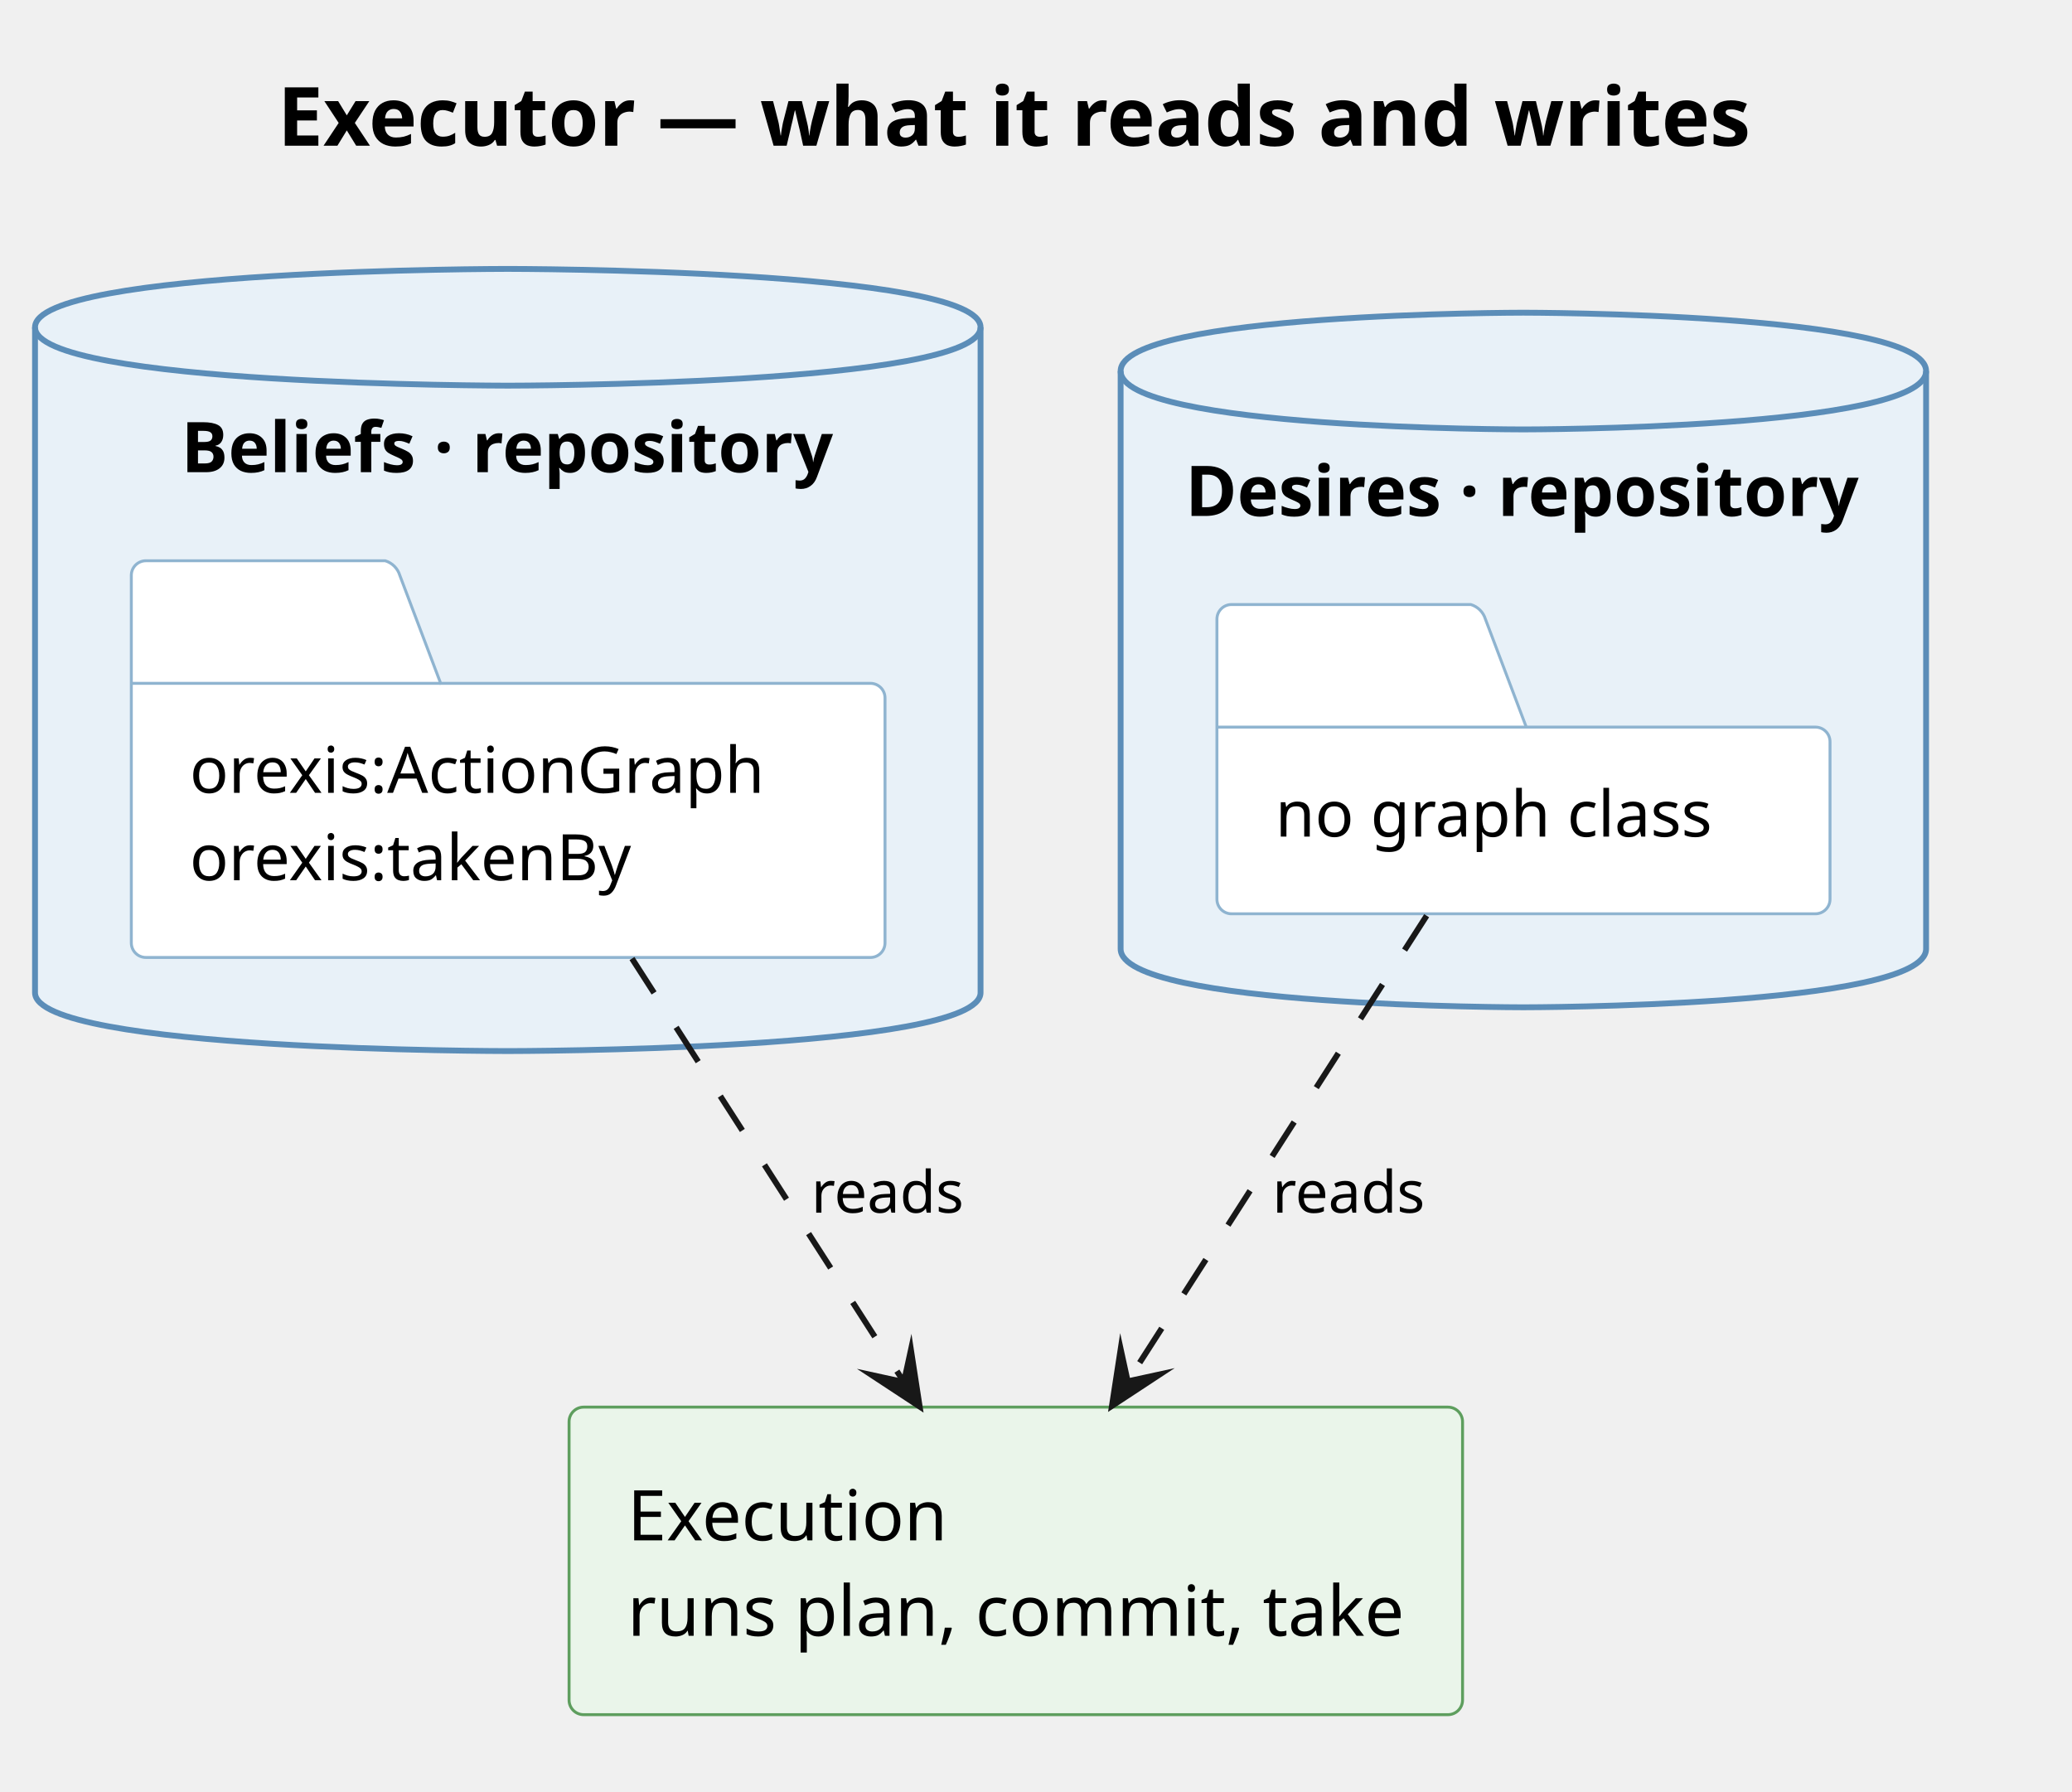
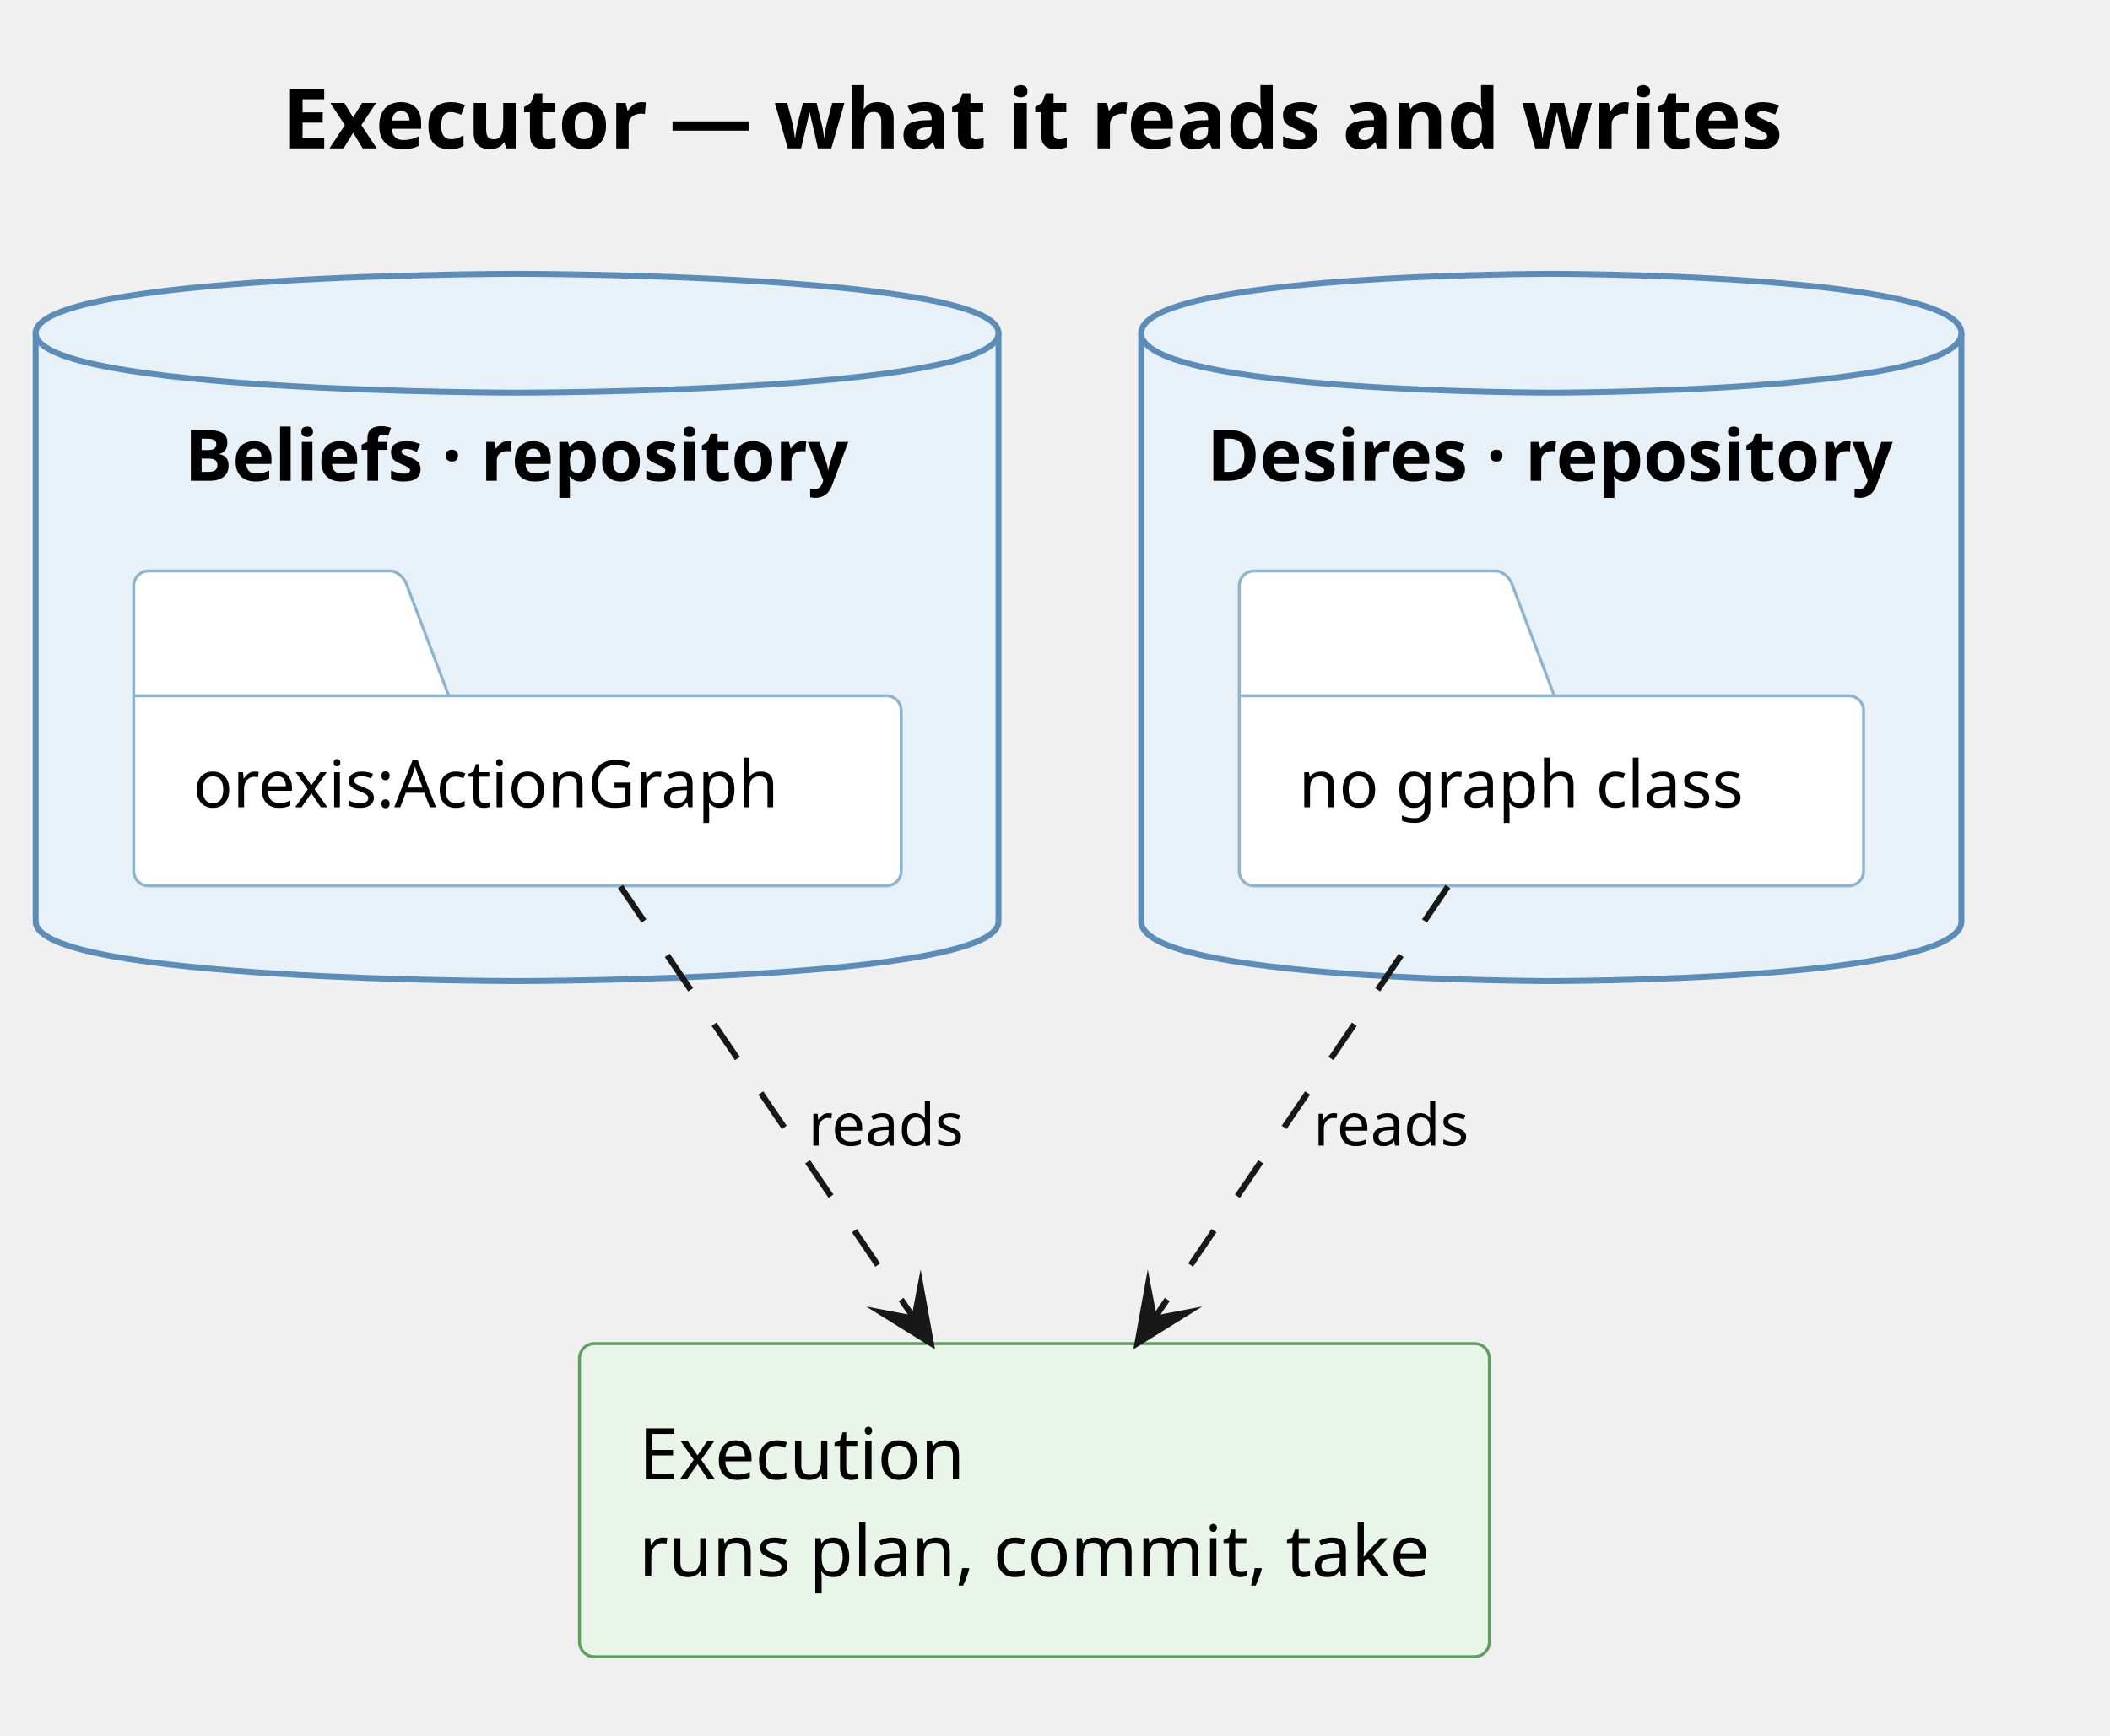
- <svg xmlns="http://www.w3.org/2000/svg" version="1.1" data-diagram-type="DESCRIPTION" style="width:355px;height:307px;background:#FFFFFF;" width="355px" height="307px" viewBox="0 0 355 307" zoomAndPan="magnify" preserveAspectRatio="none" contentStyleType="text/css">
+ <svg xmlns="http://www.w3.org/2000/svg" version="1.1" data-diagram-type="DESCRIPTION" style="width:355px;height:292px;background:#FFFFFF;" width="355px" height="292px" viewBox="0 0 355 292" zoomAndPan="magnify" preserveAspectRatio="none" contentStyleType="text/css">
  <defs />
  <g font-family="sans-serif" lengthAdjust="spacing">
    <g class="title" data-source-line="1">
      <text x="47.532" y="24.966" fill="#000" font-size="14" textLength="252.937" font-weight="700">Executor — what it reads and writes</text>
    </g>
    <g class="cluster" data-qualified-name="BEL" id="ent0001" data-source-line="23">
-       <path d="M6,56.068 C6,46.068 87,46.068 87,46.068 C87,46.068 168,46.068 168,56.068 L168,170.068 C168,180.068 87,180.068 87,180.068 C87,180.068 6,180.068 6,170.068 L6,56.068" style="stroke:#5B8DB8;stroke-width:1;" fill="#E8F1F8" />
+       <path d="M6,56.068 C6,46.068 87,46.068 87,46.068 C87,46.068 168,46.068 168,56.068 L168,155.068 C168,165.068 87,165.068 87,165.068 C87,165.068 6,165.068 6,155.068 L6,56.068" style="stroke:#5B8DB8;stroke-width:1;" fill="#E8F1F8" />
      <path d="M6,56.068 C6,66.068 87,66.068 87,66.068 C87,66.068 168,66.068 168,56.068" style="stroke:#5B8DB8;stroke-width:1;" fill="none" />
      <text x="31.032" y="80.896" fill="#000" font-size="12" textLength="111.937" font-weight="700">Beliefs · repository</text>
    </g>
    <g class="cluster" data-qualified-name="DES" id="ent0003" data-source-line="27">
-       <path d="M192,63.568 C192,53.568 261,53.568 261,53.568 C261,53.568 330,53.568 330,63.568 L330,162.568 C330,172.568 261,172.568 261,172.568 C261,172.568 192,172.568 192,162.568 L192,63.568" style="stroke:#5B8DB8;stroke-width:1;" fill="#E8F1F8" />
-       <path d="M192,63.568 C192,73.568 261,73.568 261,73.568 C261,73.568 330,73.568 330,63.568" style="stroke:#5B8DB8;stroke-width:1;" fill="none" />
-       <text x="203.07" y="88.396" fill="#000" font-size="12" textLength="115.861" font-weight="700">Desires · repository</text>
+       <path d="M192,56.068 C192,46.068 261,46.068 261,46.068 C261,46.068 330,46.068 330,56.068 L330,155.068 C330,165.068 261,165.068 261,165.068 C261,165.068 192,165.068 192,155.068 L192,56.068" style="stroke:#5B8DB8;stroke-width:1;" fill="#E8F1F8" />
+       <path d="M192,56.068 C192,66.068 261,66.068 261,66.068 C261,66.068 330,66.068 330,56.068" style="stroke:#5B8DB8;stroke-width:1;" fill="none" />
+       <text x="203.07" y="80.896" fill="#000" font-size="12" textLength="115.861" font-weight="700">Desires · repository</text>
    </g>
    <g class="entity" data-qualified-name="BEL.A" id="ent0002" data-source-line="24">
-       <path d="M25,96.068 L66,96.068 A3.75,3.75 0 0 1 68.5,98.568 L75.5,117.068 L149.131,117.068 A2.5,2.5 0 0 1 151.631,119.568 L151.631,161.532 A2.5,2.5 0 0 1 149.131,164.032 L25,164.032 A2.5,2.5 0 0 1 22.5,161.532 L22.5,98.568 A2.5,2.5 0 0 1 25,96.068" style="stroke:#8FB4D0;stroke-width:0.5;" fill="#FFF" />
+       <path d="M25,96.068 L66,96.068 A3.75,3.75 0 0 1 68.5,98.568 L75.5,117.068 L149.131,117.068 A2.5,2.5 0 0 1 151.631,119.568 L151.631,146.55 A2.5,2.5 0 0 1 149.131,149.05 L25,149.05 A2.5,2.5 0 0 1 22.5,146.55 L22.5,98.568 A2.5,2.5 0 0 1 25,96.068" style="stroke:#8FB4D0;stroke-width:0.5;" fill="#FFF" />
      <line x1="22.5" y1="117.068" x2="75.5" y2="117.068" style="stroke:#8FB4D0;stroke-width:0.5;" />
      <text x="32.5" y="135.827" fill="#000" font-size="11" textLength="99.131">orexis:ActionGraph</text>
-       <text x="32.5" y="150.809" fill="#000" font-size="11" textLength="76.053">orexis:takenBy</text>
    </g>
    <g class="entity" data-qualified-name="DES.X" id="ent0004" data-source-line="28">
-       <path d="M211,103.568 L252,103.568 A3.75,3.75 0 0 1 254.5,106.068 L261.5,124.568 L311.041,124.568 A2.5,2.5 0 0 1 313.541,127.068 L313.541,154.05 A2.5,2.5 0 0 1 311.041,156.55 L211,156.55 A2.5,2.5 0 0 1 208.5,154.05 L208.5,106.068 A2.5,2.5 0 0 1 211,103.568" style="stroke:#8FB4D0;stroke-width:0.5;" fill="#FFF" />
-       <line x1="208.5" y1="124.568" x2="261.5" y2="124.568" style="stroke:#8FB4D0;stroke-width:0.5;" />
-       <text x="218.5" y="143.327" fill="#000" font-size="11" textLength="75.041">no graph class</text>
+       <path d="M211,96.068 L252,96.068 A3.75,3.75 0 0 1 254.5,98.568 L261.5,117.068 L311.041,117.068 A2.5,2.5 0 0 1 313.541,119.568 L313.541,146.55 A2.5,2.5 0 0 1 311.041,149.05 L211,149.05 A2.5,2.5 0 0 1 208.5,146.55 L208.5,98.568 A2.5,2.5 0 0 1 211,96.068" style="stroke:#8FB4D0;stroke-width:0.5;" fill="#FFF" />
+       <line x1="208.5" y1="117.068" x2="261.5" y2="117.068" style="stroke:#8FB4D0;stroke-width:0.5;" />
+       <text x="218.5" y="135.827" fill="#000" font-size="11" textLength="75.041">no graph class</text>
    </g>
    <g class="entity" data-qualified-name="EX" id="ent0005" data-source-line="31">
-       <rect x="97.5" y="241.068" width="153.081" height="52.688" fill="#EAF5EA" style="stroke:#5E9E5E;stroke-width:0.5;" rx="2.5" ry="2.5" />
-       <text x="107.5" y="263.896" fill="#000" font-size="12" textLength="55.068">Execution</text>
-       <text x="107.5" y="280.24" fill="#000" font-size="12" textLength="133.081">runs plan, commit, take</text>
+       <rect x="97.5" y="226.068" width="153.081" height="52.688" fill="#EAF5EA" style="stroke:#5E9E5E;stroke-width:0.5;" rx="2.5" ry="2.5" />
+       <text x="107.5" y="248.896" fill="#000" font-size="12" textLength="55.068">Execution</text>
+       <text x="107.5" y="265.24" fill="#000" font-size="12" textLength="133.081">runs plan, commit, take</text>
    </g>
    <g class="link" data-entity-1="ent0002" data-entity-2="ent0005" id="lnk6" data-source-line="34" data-link-type="dependency">
-       <path d="M108.28,164.218 C123.47,187.878 140.908,215.031 154.868,236.771" style="stroke:#181818;stroke-width:1;stroke-dasharray:7,7;" fill="none" id="A-to-EX" />
-       <polygon points="157.57,240.978,156.073,231.244,154.868,236.771,149.341,235.566,157.57,240.978" fill="#181818" style="stroke:#181818;stroke-width:1;stroke-linejoin:miter;stroke-miterlimit:10;" />
-       <text x="139" y="207.758" fill="#000" font-size="10" textLength="26.32">reads</text>
+       <path d="M104.4,149.168 C119.57,171.488 138.66,199.572 153.82,221.882" style="stroke:#181818;stroke-width:1;stroke-dasharray:7,7;" fill="none" id="A-to-EX" />
+       <polygon points="156.63,226.018,154.88,216.326,153.82,221.882,148.263,220.822,156.63,226.018" fill="#181818" style="stroke:#181818;stroke-width:1;stroke-linejoin:miter;stroke-miterlimit:10;" />
+       <text x="136" y="192.758" fill="#000" font-size="10" textLength="26.32">reads</text>
    </g>
    <g class="link" data-entity-1="ent0004" data-entity-2="ent0005" id="lnk7" data-source-line="35" data-link-type="dependency">
-       <path d="M244.43,156.878 C228.95,180.988 208.671,212.57 193.211,236.65" style="stroke:#181818;stroke-width:1;stroke-dasharray:7,7;" fill="none" id="X-to-EX" />
-       <polygon points="190.51,240.858,198.738,235.446,193.211,236.65,192.006,231.123,190.51,240.858" fill="#181818" style="stroke:#181818;stroke-width:1;stroke-linejoin:miter;stroke-miterlimit:10;" />
-       <text x="218" y="207.758" fill="#000" font-size="10" textLength="26.32">reads</text>
+       <path d="M243.6,149.168 C228.43,171.488 209.34,199.572 194.18,221.882" style="stroke:#181818;stroke-width:1;stroke-dasharray:7,7;" fill="none" id="X-to-EX" />
+       <polygon points="191.37,226.018,199.737,220.822,194.18,221.882,193.12,216.326,191.37,226.018" fill="#181818" style="stroke:#181818;stroke-width:1;stroke-linejoin:miter;stroke-miterlimit:10;" />
+       <text x="221" y="192.758" fill="#000" font-size="10" textLength="26.32">reads</text>
    </g>
  </g>
</svg>
